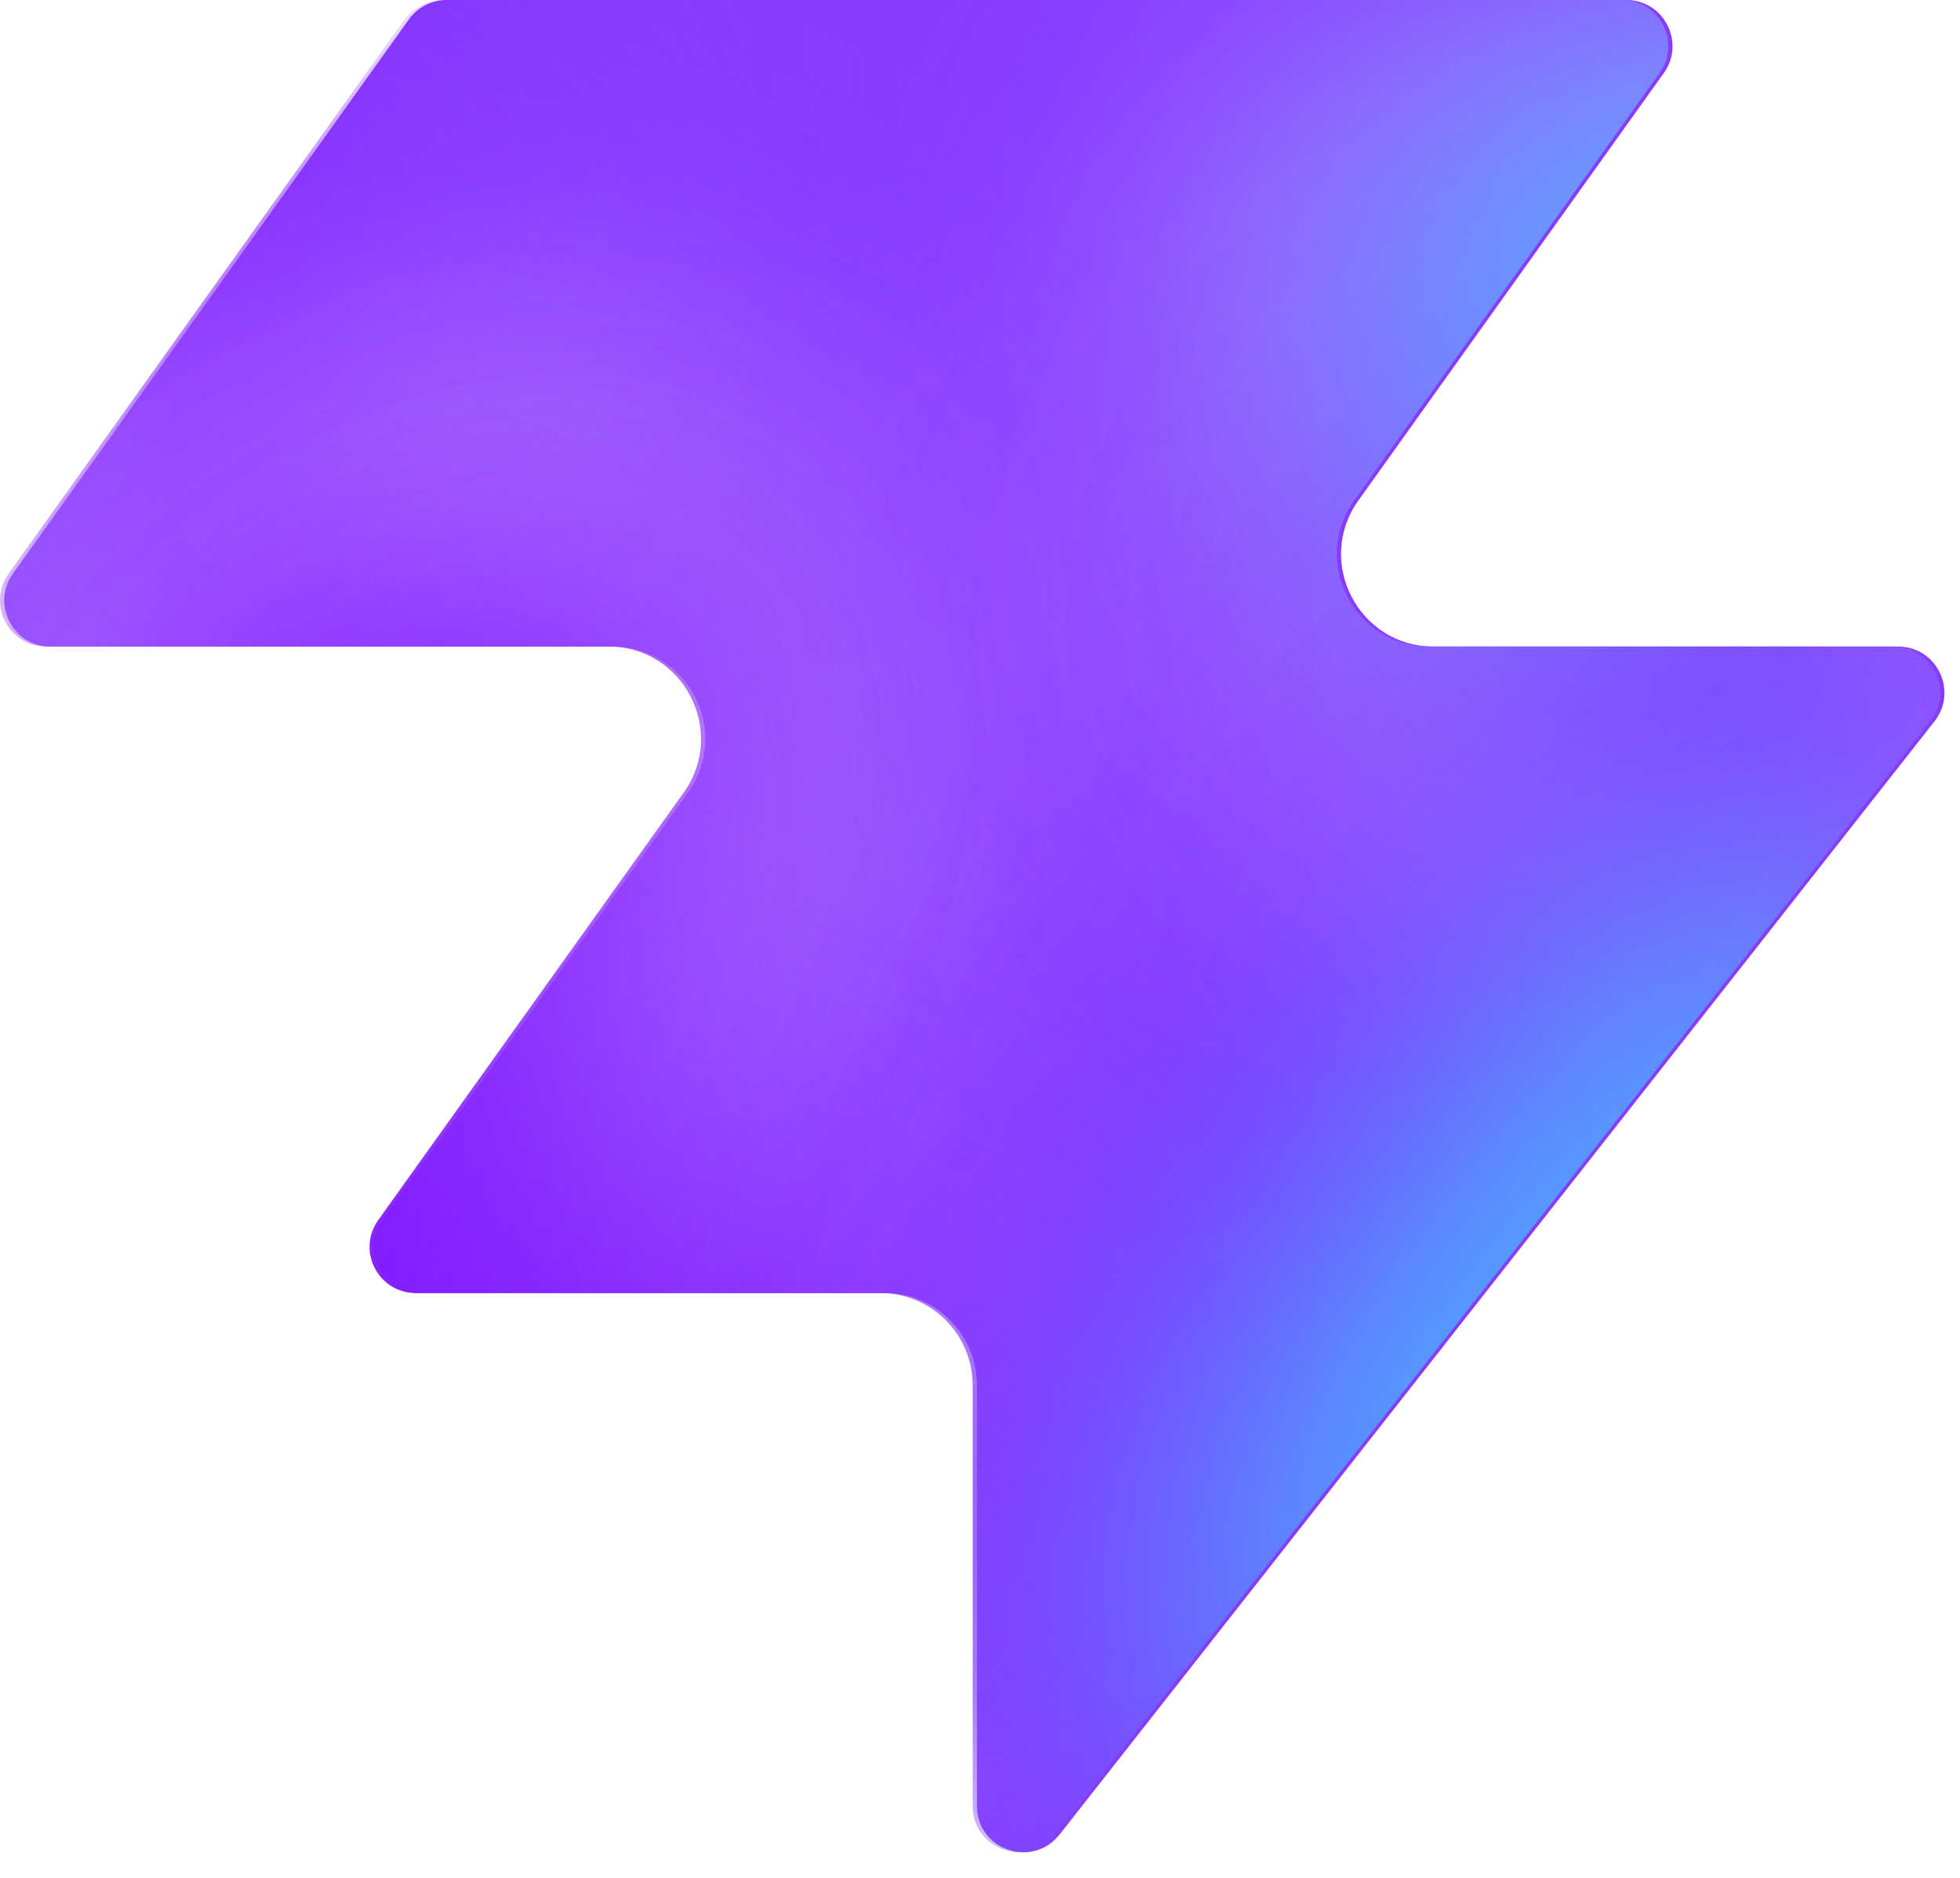
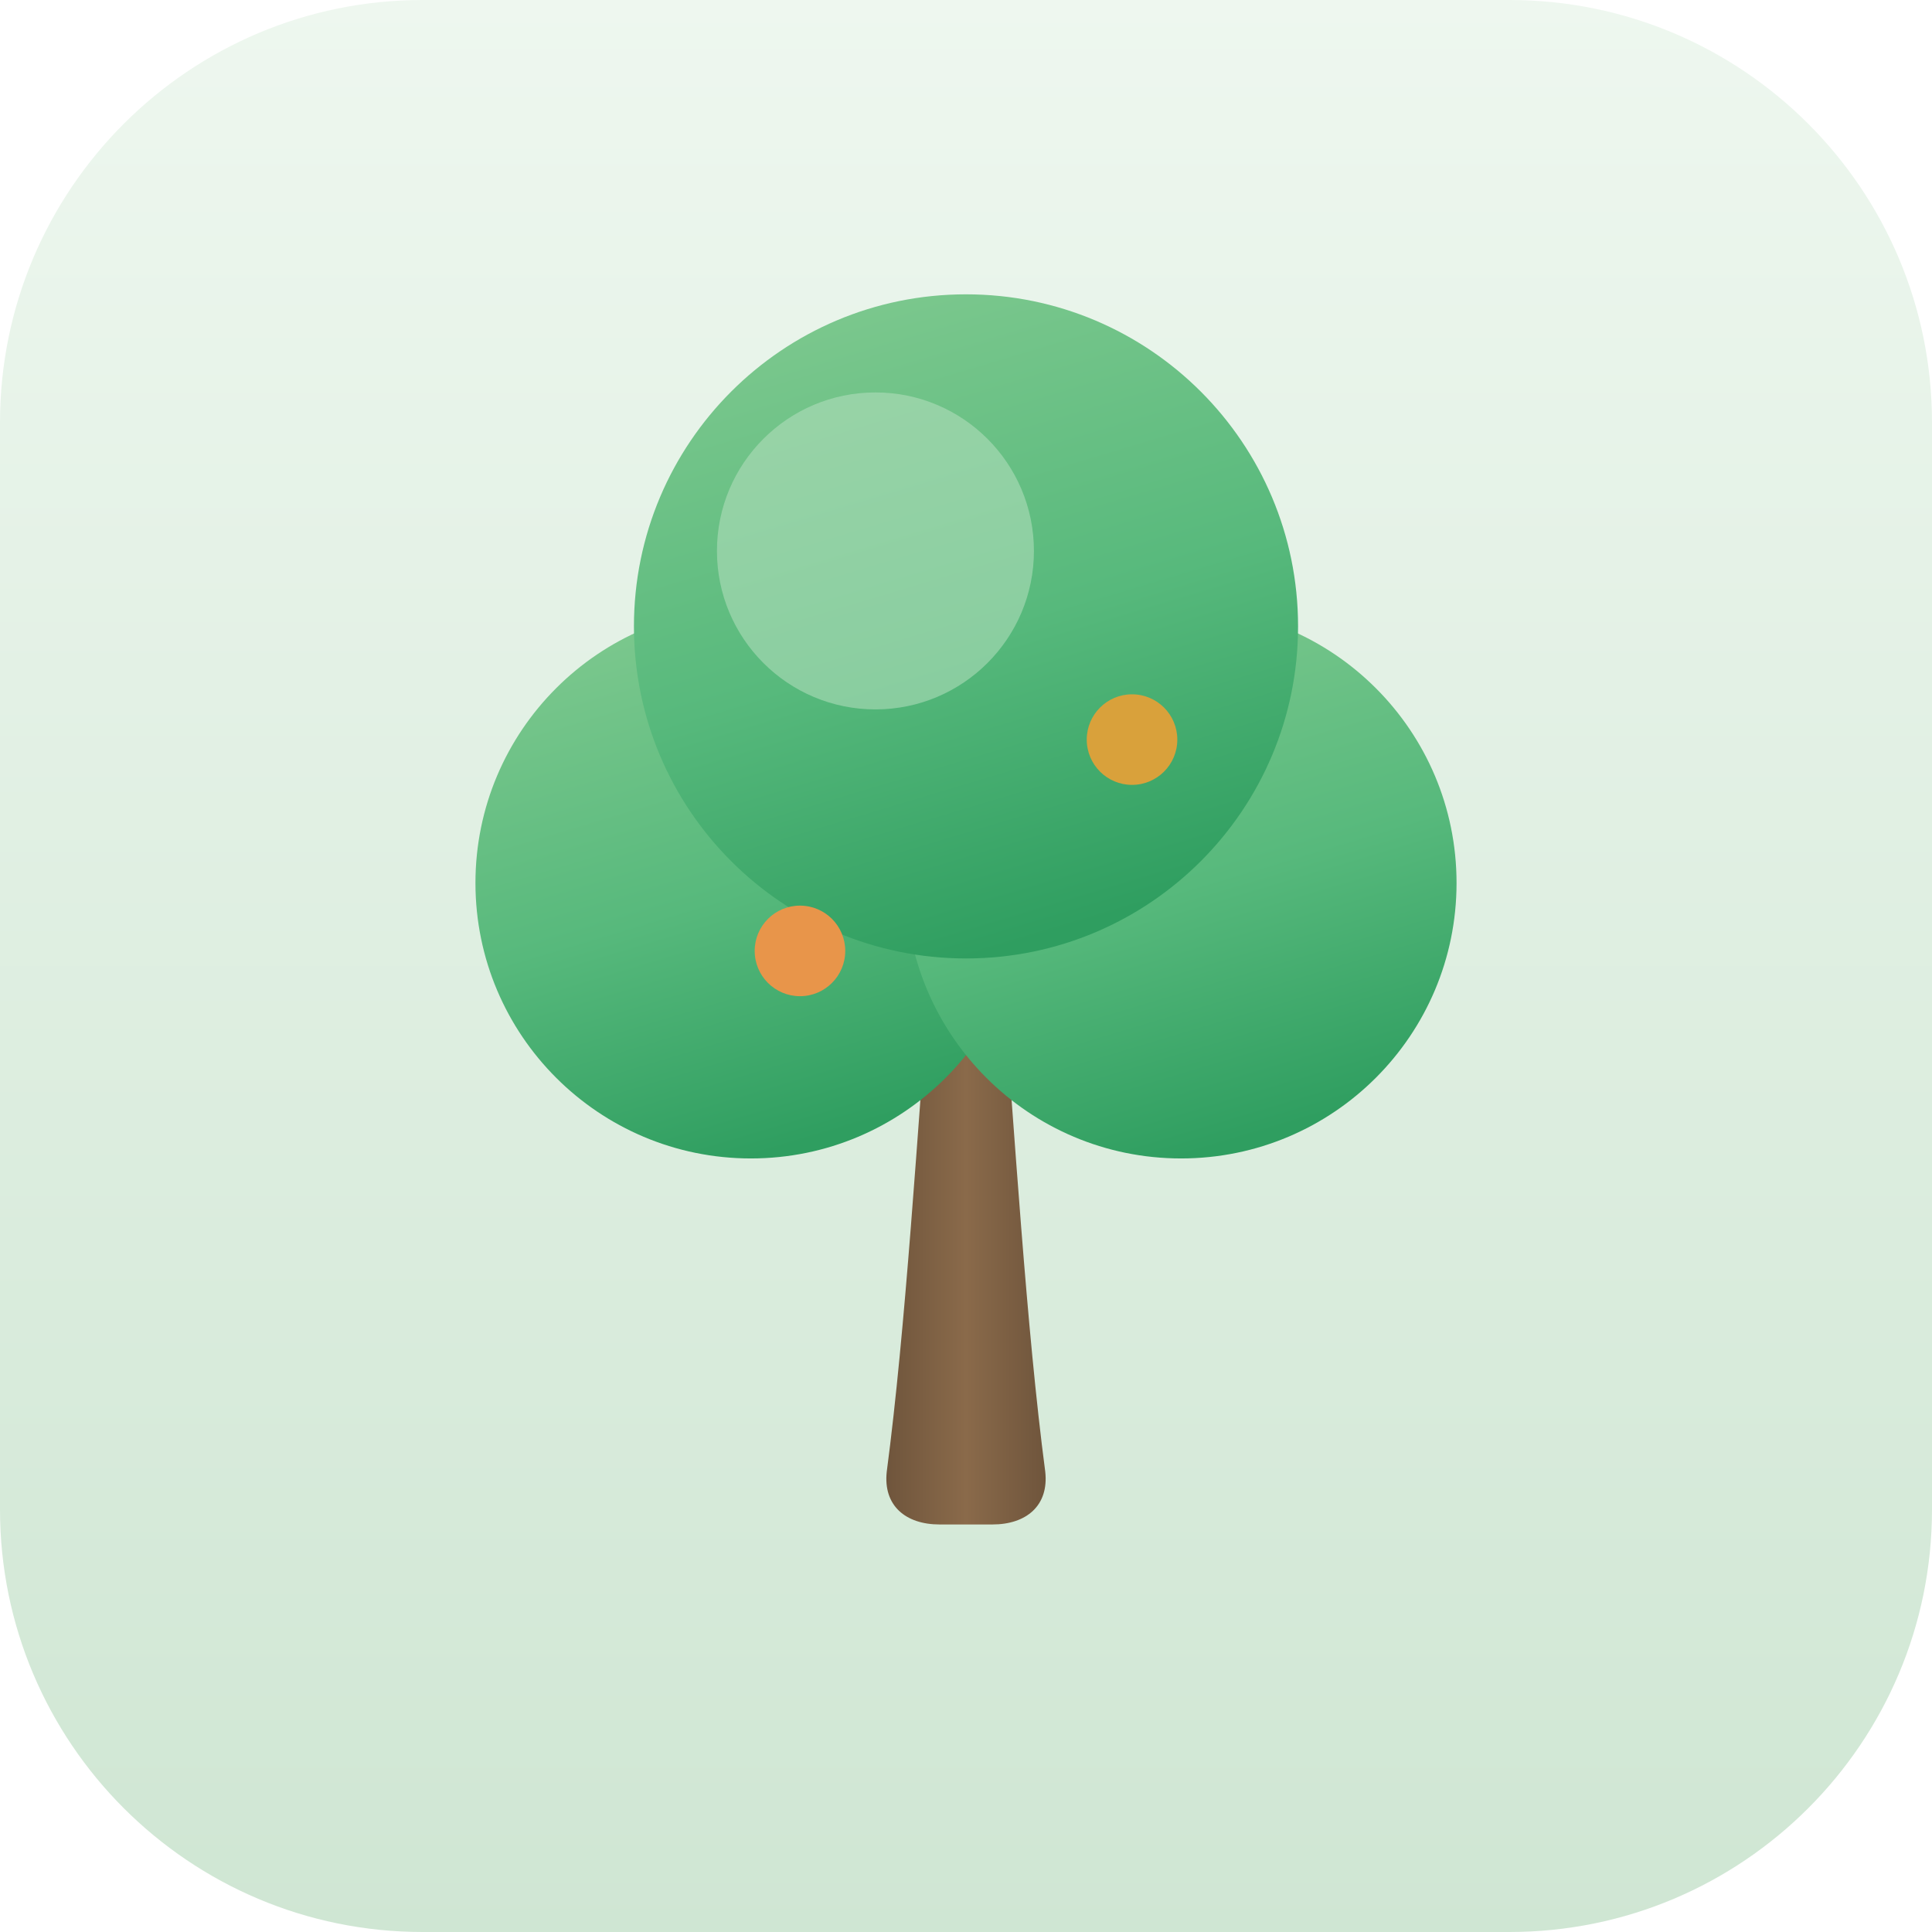
- <svg xmlns="http://www.w3.org/2000/svg" width="48" height="46" fill="none" viewBox="0 0 48 46">
-   <path fill="#863bff" d="M25.946 44.938c-.664.845-2.021.375-2.021-.698V33.937a2.26 2.26 0 0 0-2.262-2.262H10.287c-.92 0-1.456-1.04-.92-1.788l7.48-10.471c1.07-1.497 0-3.578-1.842-3.578H1.237c-.92 0-1.456-1.04-.92-1.788L10.013.474c.214-.297.556-.474.92-.474h28.894c.92 0 1.456 1.04.92 1.788l-7.48 10.471c-1.07 1.498 0 3.579 1.842 3.579h11.377c.943 0 1.473 1.088.89 1.83L25.947 44.94z" style="fill:#863bff;fill:color(display-p3 .525 .23 1);fill-opacity:1" />
-   <mask id="a" width="48" height="46" x="0" y="0" maskUnits="userSpaceOnUse" style="mask-type:alpha">
-     <path fill="#000" d="M25.842 44.938c-.664.844-2.021.375-2.021-.698V33.937a2.26 2.26 0 0 0-2.262-2.262H10.183c-.92 0-1.456-1.04-.92-1.788l7.48-10.471c1.07-1.498 0-3.579-1.842-3.579H1.133c-.92 0-1.456-1.04-.92-1.787L9.91.473c.214-.297.556-.474.92-.474h28.894c.92 0 1.456 1.04.92 1.788l-7.48 10.471c-1.07 1.498 0 3.578 1.842 3.578h11.377c.943 0 1.473 1.088.89 1.832L25.843 44.94z" style="fill:#000;fill-opacity:1" />
-   </mask>
-   <g mask="url(#a)">
-     <g filter="url(#b)">
-       <ellipse cx="5.508" cy="14.704" fill="#ede6ff" rx="5.508" ry="14.704" style="fill:#ede6ff;fill:color(display-p3 .927 .903 1);fill-opacity:1" transform="matrix(.00324 1 1 -.00324 -4.47 31.516)" />
-     </g>
-     <g filter="url(#c)">
-       <ellipse cx="10.399" cy="29.851" fill="#ede6ff" rx="10.399" ry="29.851" style="fill:#ede6ff;fill:color(display-p3 .927 .903 1);fill-opacity:1" transform="matrix(.00324 1 1 -.00324 -39.328 7.883)" />
-     </g>
-     <g filter="url(#d)">
-       <ellipse cx="5.508" cy="30.487" fill="#7e14ff" rx="5.508" ry="30.487" style="fill:#7e14ff;fill:color(display-p3 .492 .077 1);fill-opacity:1" transform="rotate(89.814 -25.913 -14.639)scale(1 -1)" />
-     </g>
-     <g filter="url(#e)">
-       <ellipse cx="5.508" cy="30.599" fill="#7e14ff" rx="5.508" ry="30.599" style="fill:#7e14ff;fill:color(display-p3 .492 .077 1);fill-opacity:1" transform="rotate(89.814 -32.644 -3.334)scale(1 -1)" />
-     </g>
-     <g filter="url(#f)">
-       <ellipse cx="5.508" cy="30.599" fill="#7e14ff" rx="5.508" ry="30.599" style="fill:#7e14ff;fill:color(display-p3 .492 .077 1);fill-opacity:1" transform="matrix(.00324 1 1 -.00324 -34.34 30.47)" />
-     </g>
-     <g filter="url(#g)">
-       <ellipse cx="14.072" cy="22.078" fill="#ede6ff" rx="14.072" ry="22.078" style="fill:#ede6ff;fill:color(display-p3 .927 .903 1);fill-opacity:1" transform="rotate(93.35 24.506 48.493)scale(-1 1)" />
-     </g>
-     <g filter="url(#h)">
-       <ellipse cx="3.47" cy="21.501" fill="#7e14ff" rx="3.47" ry="21.501" style="fill:#7e14ff;fill:color(display-p3 .492 .077 1);fill-opacity:1" transform="rotate(89.009 28.708 47.59)scale(-1 1)" />
-     </g>
-     <g filter="url(#i)">
-       <ellipse cx="3.47" cy="21.501" fill="#7e14ff" rx="3.47" ry="21.501" style="fill:#7e14ff;fill:color(display-p3 .492 .077 1);fill-opacity:1" transform="rotate(89.009 28.708 47.59)scale(-1 1)" />
-     </g>
-     <g filter="url(#j)">
-       <ellipse cx=".387" cy="8.972" fill="#7e14ff" rx="4.407" ry="29.108" style="fill:#7e14ff;fill:color(display-p3 .492 .077 1);fill-opacity:1" transform="rotate(39.51 .387 8.972)" />
-     </g>
-     <g filter="url(#k)">
-       <ellipse cx="47.523" cy="-6.092" fill="#7e14ff" rx="4.407" ry="29.108" style="fill:#7e14ff;fill:color(display-p3 .492 .077 1);fill-opacity:1" transform="rotate(37.892 47.523 -6.092)" />
-     </g>
-     <g filter="url(#l)">
-       <ellipse cx="41.412" cy="6.333" fill="#47bfff" rx="5.971" ry="9.665" style="fill:#47bfff;fill:color(display-p3 .28 .748 1);fill-opacity:1" transform="rotate(37.892 41.412 6.333)" />
-     </g>
-     <g filter="url(#m)">
-       <ellipse cx="-1.879" cy="38.332" fill="#7e14ff" rx="4.407" ry="29.108" style="fill:#7e14ff;fill:color(display-p3 .492 .077 1);fill-opacity:1" transform="rotate(37.892 -1.88 38.332)" />
-     </g>
-     <g filter="url(#n)">
-       <ellipse cx="-1.879" cy="38.332" fill="#7e14ff" rx="4.407" ry="29.108" style="fill:#7e14ff;fill:color(display-p3 .492 .077 1);fill-opacity:1" transform="rotate(37.892 -1.88 38.332)" />
-     </g>
-     <g filter="url(#o)">
-       <ellipse cx="35.651" cy="29.907" fill="#7e14ff" rx="4.407" ry="29.108" style="fill:#7e14ff;fill:color(display-p3 .492 .077 1);fill-opacity:1" transform="rotate(37.892 35.651 29.907)" />
-     </g>
-     <g filter="url(#p)">
-       <ellipse cx="38.418" cy="32.4" fill="#47bfff" rx="5.971" ry="15.297" style="fill:#47bfff;fill:color(display-p3 .28 .748 1);fill-opacity:1" transform="rotate(37.892 38.418 32.4)" />
-     </g>
-   </g>
+ <svg xmlns="http://www.w3.org/2000/svg" width="64" height="64" viewBox="0 0 512 512">
  <defs>
-     <filter id="b" width="60.045" height="41.654" x="-19.77" y="16.149" color-interpolation-filters="sRGB" filterUnits="userSpaceOnUse">
-       <feFlood flood-opacity="0" result="BackgroundImageFix" />
-       <feBlend in="SourceGraphic" in2="BackgroundImageFix" result="shape" />
-       <feGaussianBlur result="effect1_foregroundBlur_2002_17158" stdDeviation="7.659" />
-     </filter>
-     <filter id="c" width="90.34" height="51.437" x="-54.613" y="-7.533" color-interpolation-filters="sRGB" filterUnits="userSpaceOnUse">
-       <feFlood flood-opacity="0" result="BackgroundImageFix" />
-       <feBlend in="SourceGraphic" in2="BackgroundImageFix" result="shape" />
-       <feGaussianBlur result="effect1_foregroundBlur_2002_17158" stdDeviation="7.659" />
-     </filter>
-     <filter id="d" width="79.355" height="29.4" x="-49.64" y="2.03" color-interpolation-filters="sRGB" filterUnits="userSpaceOnUse">
-       <feFlood flood-opacity="0" result="BackgroundImageFix" />
-       <feBlend in="SourceGraphic" in2="BackgroundImageFix" result="shape" />
-       <feGaussianBlur result="effect1_foregroundBlur_2002_17158" stdDeviation="4.596" />
-     </filter>
-     <filter id="e" width="79.579" height="29.4" x="-45.045" y="20.029" color-interpolation-filters="sRGB" filterUnits="userSpaceOnUse">
-       <feFlood flood-opacity="0" result="BackgroundImageFix" />
-       <feBlend in="SourceGraphic" in2="BackgroundImageFix" result="shape" />
-       <feGaussianBlur result="effect1_foregroundBlur_2002_17158" stdDeviation="4.596" />
-     </filter>
-     <filter id="f" width="79.579" height="29.4" x="-43.513" y="21.178" color-interpolation-filters="sRGB" filterUnits="userSpaceOnUse">
-       <feFlood flood-opacity="0" result="BackgroundImageFix" />
-       <feBlend in="SourceGraphic" in2="BackgroundImageFix" result="shape" />
-       <feGaussianBlur result="effect1_foregroundBlur_2002_17158" stdDeviation="4.596" />
-     </filter>
-     <filter id="g" width="74.749" height="58.852" x="15.756" y="-17.901" color-interpolation-filters="sRGB" filterUnits="userSpaceOnUse">
-       <feFlood flood-opacity="0" result="BackgroundImageFix" />
-       <feBlend in="SourceGraphic" in2="BackgroundImageFix" result="shape" />
-       <feGaussianBlur result="effect1_foregroundBlur_2002_17158" stdDeviation="7.659" />
-     </filter>
-     <filter id="h" width="61.377" height="25.362" x="23.548" y="2.284" color-interpolation-filters="sRGB" filterUnits="userSpaceOnUse">
-       <feFlood flood-opacity="0" result="BackgroundImageFix" />
-       <feBlend in="SourceGraphic" in2="BackgroundImageFix" result="shape" />
-       <feGaussianBlur result="effect1_foregroundBlur_2002_17158" stdDeviation="4.596" />
-     </filter>
-     <filter id="i" width="61.377" height="25.362" x="23.548" y="2.284" color-interpolation-filters="sRGB" filterUnits="userSpaceOnUse">
-       <feFlood flood-opacity="0" result="BackgroundImageFix" />
-       <feBlend in="SourceGraphic" in2="BackgroundImageFix" result="shape" />
-       <feGaussianBlur result="effect1_foregroundBlur_2002_17158" stdDeviation="4.596" />
-     </filter>
-     <filter id="j" width="56.045" height="63.649" x="-27.636" y="-22.853" color-interpolation-filters="sRGB" filterUnits="userSpaceOnUse">
-       <feFlood flood-opacity="0" result="BackgroundImageFix" />
-       <feBlend in="SourceGraphic" in2="BackgroundImageFix" result="shape" />
-       <feGaussianBlur result="effect1_foregroundBlur_2002_17158" stdDeviation="4.596" />
-     </filter>
-     <filter id="k" width="54.814" height="64.646" x="20.116" y="-38.415" color-interpolation-filters="sRGB" filterUnits="userSpaceOnUse">
-       <feFlood flood-opacity="0" result="BackgroundImageFix" />
-       <feBlend in="SourceGraphic" in2="BackgroundImageFix" result="shape" />
-       <feGaussianBlur result="effect1_foregroundBlur_2002_17158" stdDeviation="4.596" />
-     </filter>
-     <filter id="l" width="33.541" height="35.313" x="24.641" y="-11.323" color-interpolation-filters="sRGB" filterUnits="userSpaceOnUse">
-       <feFlood flood-opacity="0" result="BackgroundImageFix" />
-       <feBlend in="SourceGraphic" in2="BackgroundImageFix" result="shape" />
-       <feGaussianBlur result="effect1_foregroundBlur_2002_17158" stdDeviation="4.596" />
-     </filter>
-     <filter id="m" width="54.814" height="64.646" x="-29.286" y="6.009" color-interpolation-filters="sRGB" filterUnits="userSpaceOnUse">
-       <feFlood flood-opacity="0" result="BackgroundImageFix" />
-       <feBlend in="SourceGraphic" in2="BackgroundImageFix" result="shape" />
-       <feGaussianBlur result="effect1_foregroundBlur_2002_17158" stdDeviation="4.596" />
-     </filter>
-     <filter id="n" width="54.814" height="64.646" x="-29.286" y="6.009" color-interpolation-filters="sRGB" filterUnits="userSpaceOnUse">
-       <feFlood flood-opacity="0" result="BackgroundImageFix" />
-       <feBlend in="SourceGraphic" in2="BackgroundImageFix" result="shape" />
-       <feGaussianBlur result="effect1_foregroundBlur_2002_17158" stdDeviation="4.596" />
-     </filter>
-     <filter id="o" width="54.814" height="64.646" x="8.244" y="-2.416" color-interpolation-filters="sRGB" filterUnits="userSpaceOnUse">
-       <feFlood flood-opacity="0" result="BackgroundImageFix" />
-       <feBlend in="SourceGraphic" in2="BackgroundImageFix" result="shape" />
-       <feGaussianBlur result="effect1_foregroundBlur_2002_17158" stdDeviation="4.596" />
-     </filter>
-     <filter id="p" width="39.409" height="43.623" x="18.713" y="10.588" color-interpolation-filters="sRGB" filterUnits="userSpaceOnUse">
-       <feFlood flood-opacity="0" result="BackgroundImageFix" />
-       <feBlend in="SourceGraphic" in2="BackgroundImageFix" result="shape" />
-       <feGaussianBlur result="effect1_foregroundBlur_2002_17158" stdDeviation="4.596" />
-     </filter>
+     <linearGradient id="bg" x1="0" y1="0" x2="0" y2="1">
+       <stop offset="0" stop-color="#eef7ef" />
+       <stop offset="1" stop-color="#cfe6d3" />
+     </linearGradient>
+     <linearGradient id="leaf" x1="0.2" y1="0" x2="0.5" y2="1">
+       <stop offset="0" stop-color="#7fc98f" />
+       <stop offset="0.55" stop-color="#57b97c" />
+       <stop offset="1" stop-color="#2f9e60" />
+     </linearGradient>
+     <linearGradient id="trunk" x1="0" y1="0" x2="1" y2="0">
+       <stop offset="0" stop-color="#6f553c" />
+       <stop offset="0.5" stop-color="#8a6a4a" />
+       <stop offset="1" stop-color="#6f553c" />
+     </linearGradient>
  </defs>
+   <rect width="512" height="512" rx="112" fill="url(#bg)" />
+   <path d="M247 250 C243 302 240 352 235 390 C234 399 240 404 249 404 L263 404 C272 404 278 399 277 390 C272 352 269 302 265 250 Z" fill="url(#trunk)" />
+   <circle cx="199" cy="234" r="73" fill="url(#leaf)" />
+   <circle cx="313" cy="234" r="73" fill="url(#leaf)" />
+   <circle cx="256" cy="166" r="88" fill="url(#leaf)" />
+   <circle cx="232" cy="146" r="42" fill="#b7e0c0" opacity="0.55" />
+   <circle cx="212" cy="252" r="12" fill="#e8954a" />
+   <circle cx="300" cy="196" r="12" fill="#d9a13b" />
</svg>
